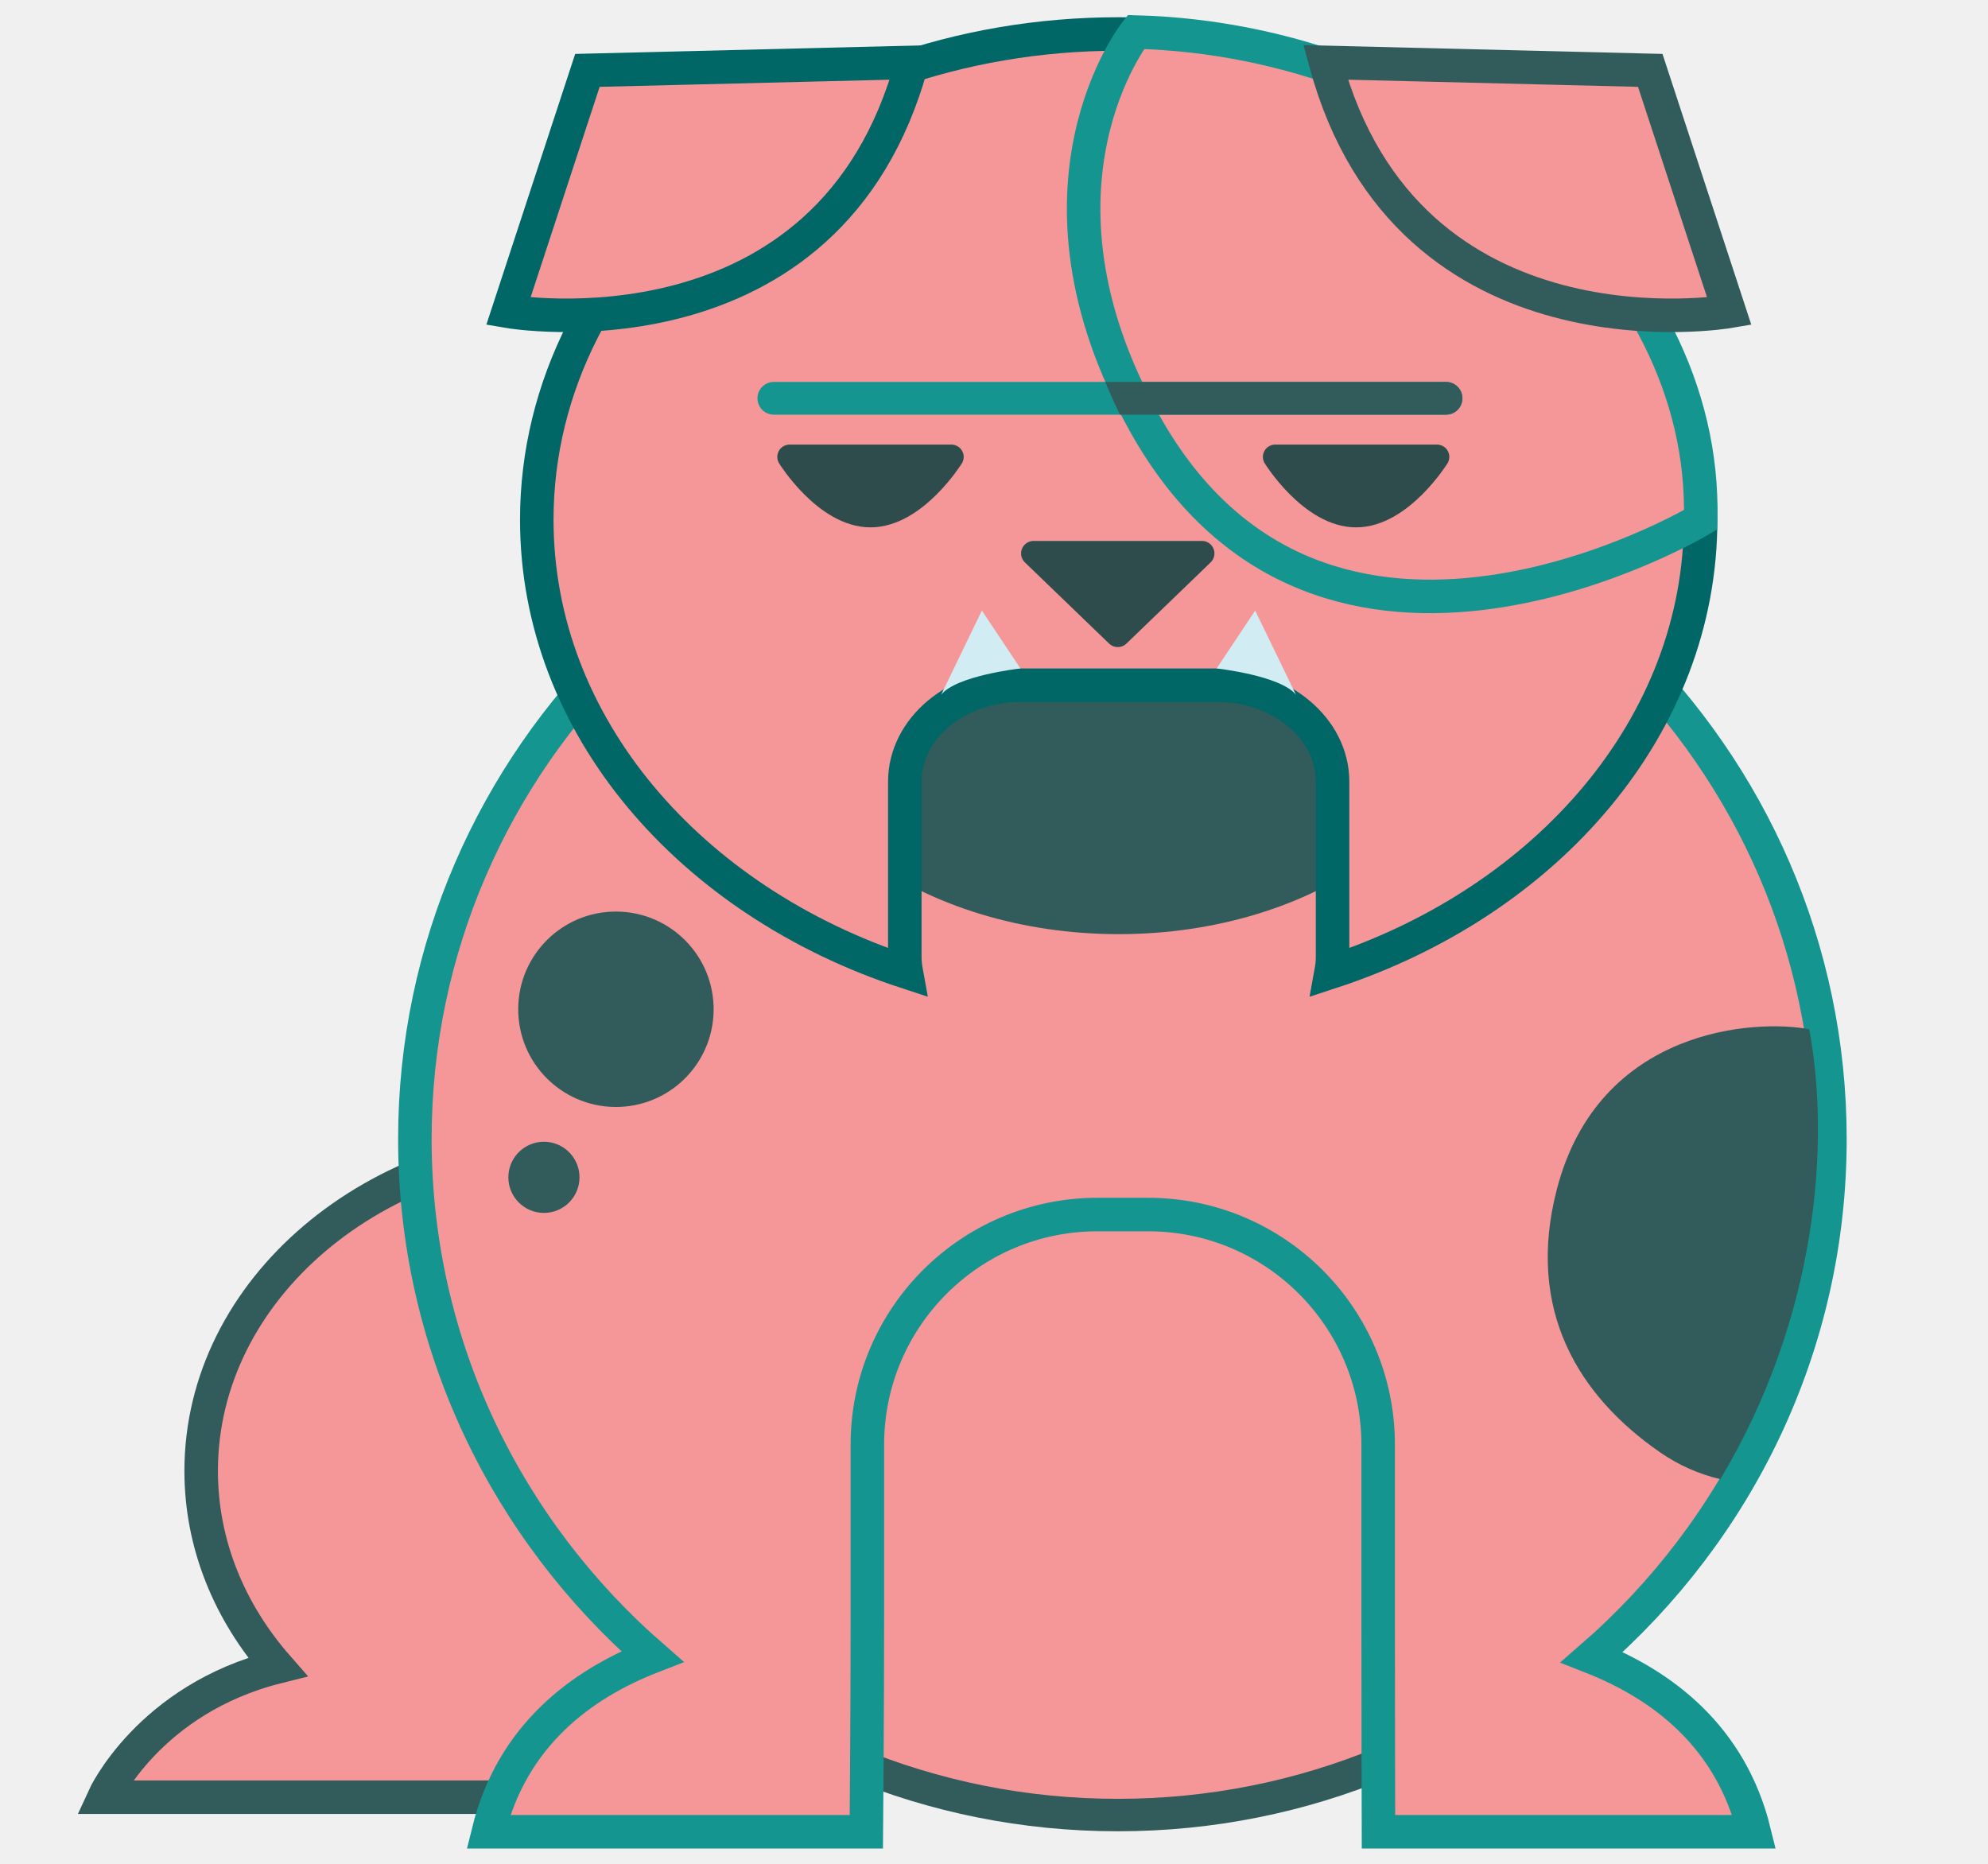
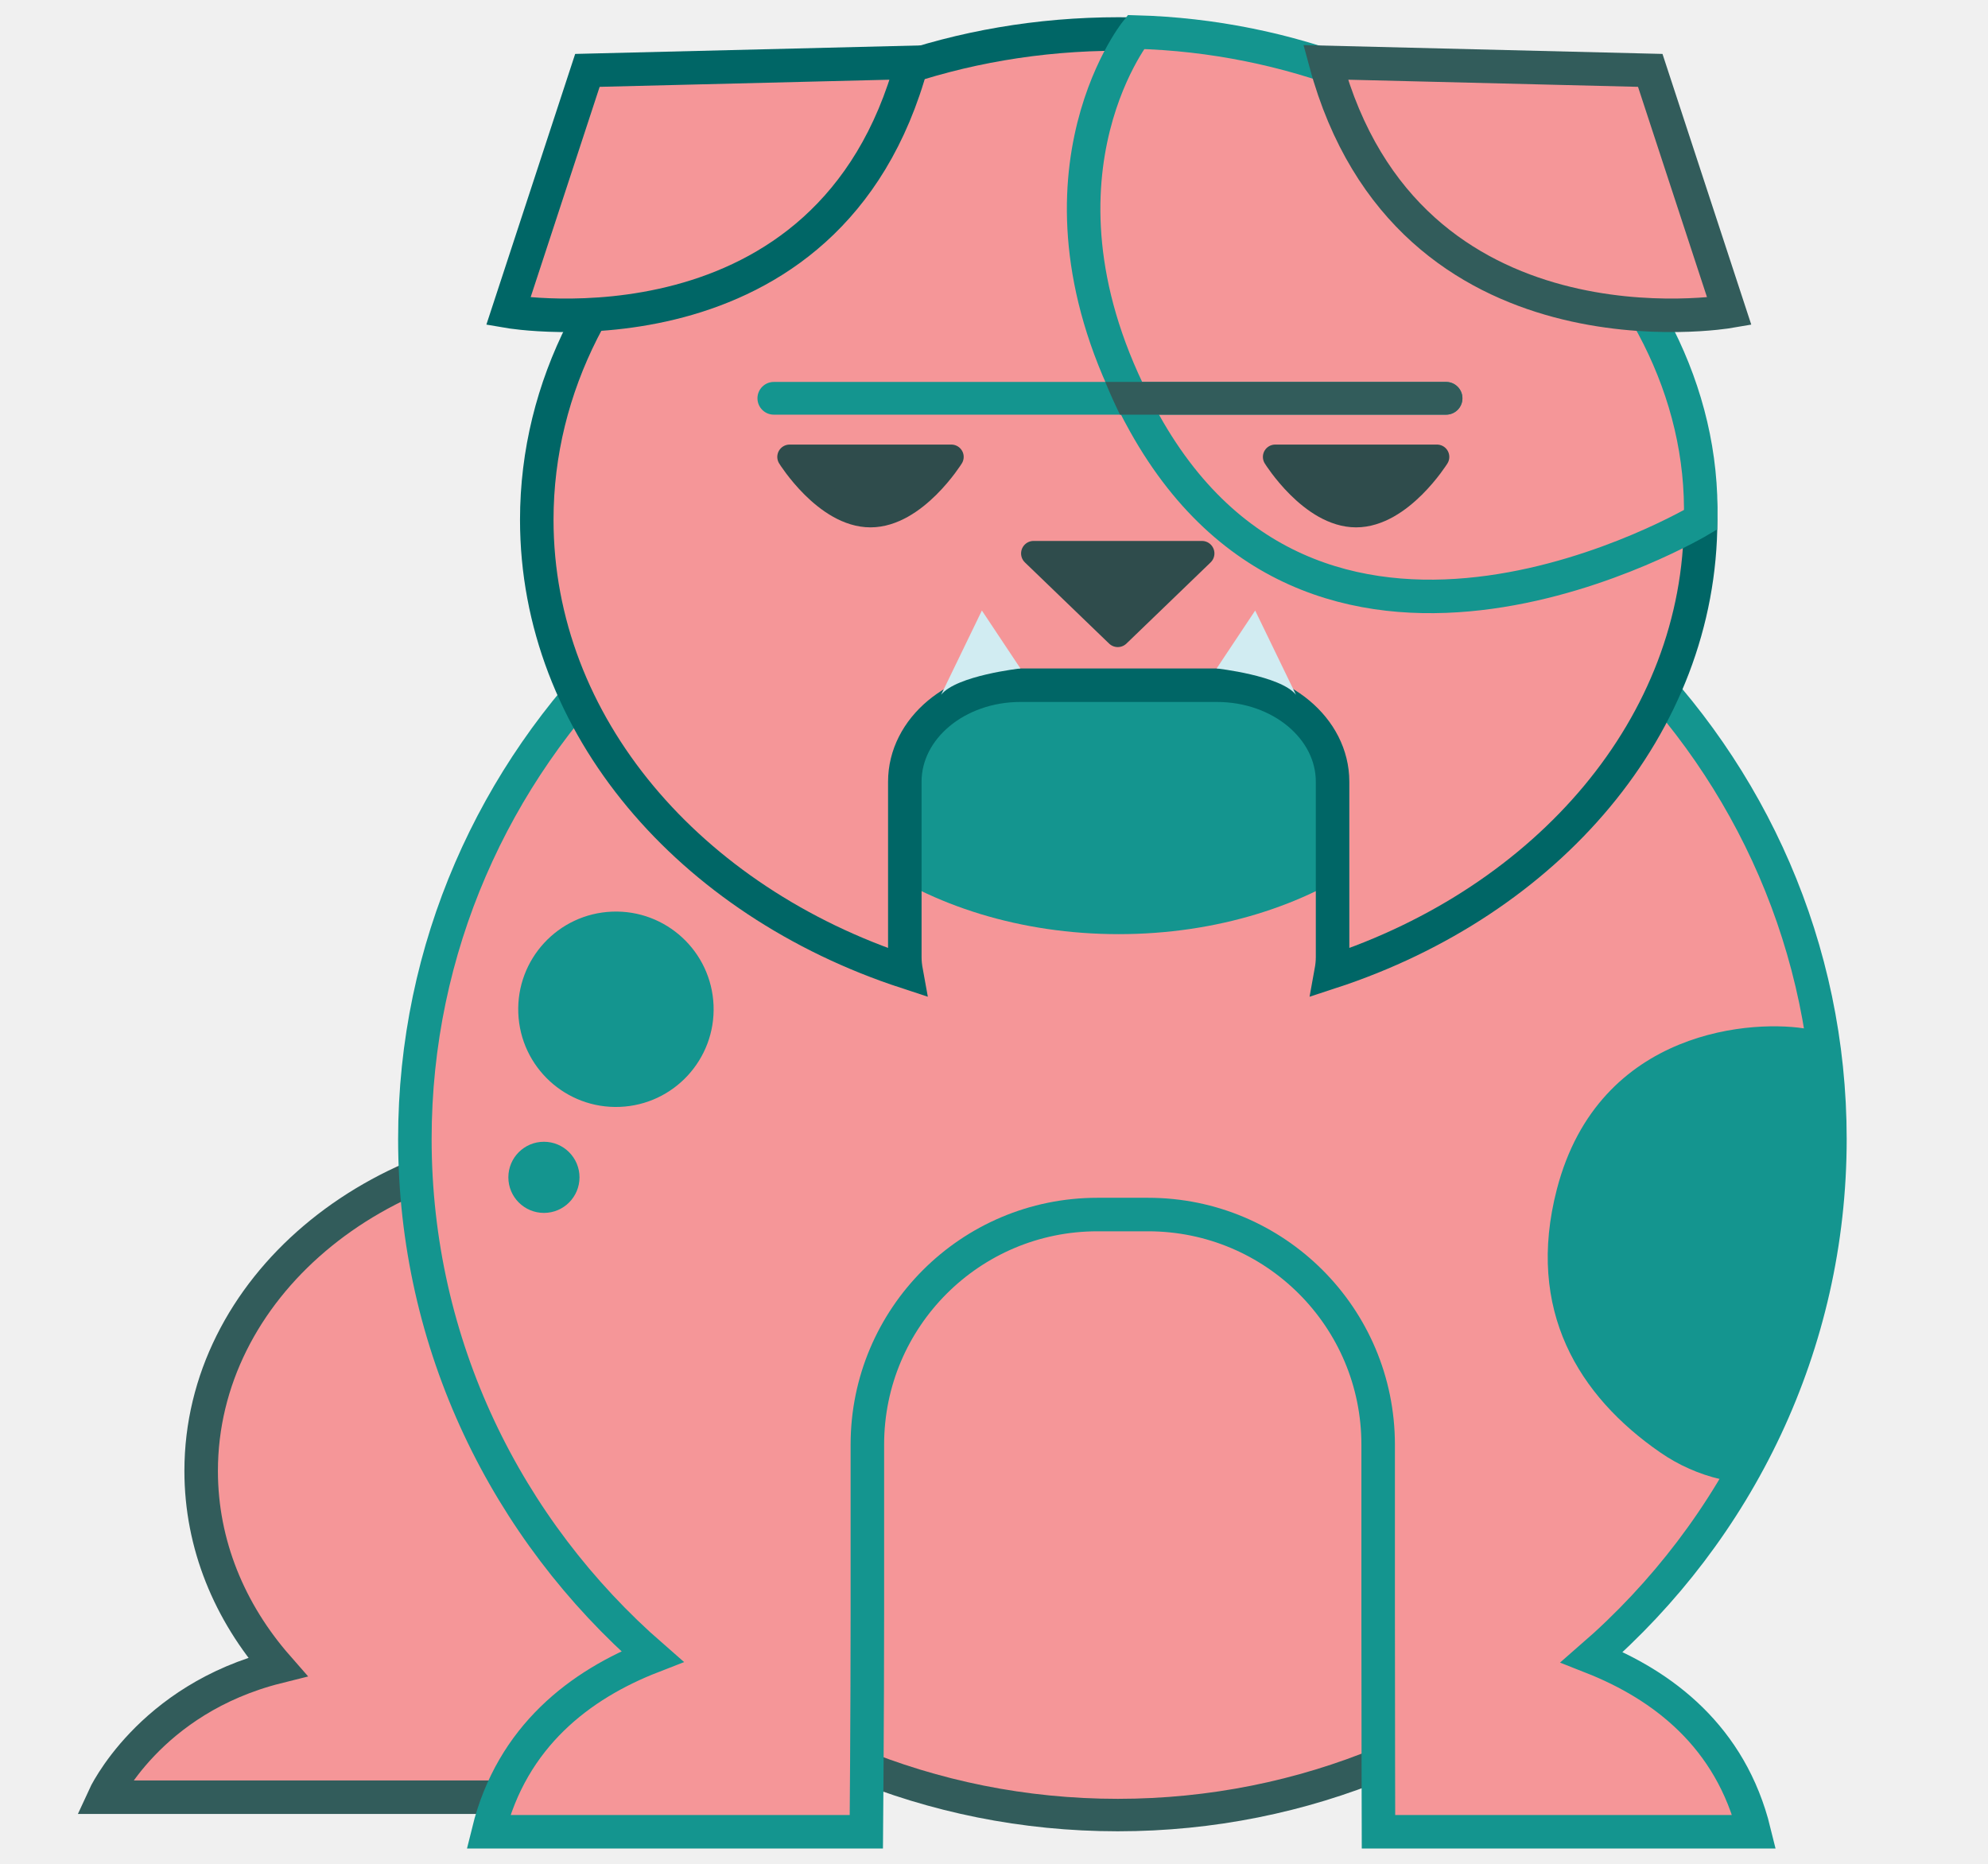
<svg xmlns="http://www.w3.org/2000/svg" version="1.1" id="Layer_1" x="0px" y="0px" width="160px" height="150px" viewBox="0 0 160 150" enable-background="new 0 0 160 150" xml:space="preserve">
  <path fill="#14958F" d="M128.117,133.367c11.748-10.211,19.161-25.104,19.161-41.697c0-30.79-25.496-55.751-56.944-55.751  c-31.449,0-56.944,24.961-56.944,55.751c0,16.567,7.387,31.438,19.104,41.647c-5.76,2.24-11.297,6.403-13.189,14.104h30.421  c0,0,0.082-9.398,0.082-17.452v-13.703c0-10.227,8.29-18.519,18.519-18.519h4.072c10.229,0,18.519,8.292,18.519,18.519v13.703  c0,8.054,0.026,17.452,0.026,17.452h30.237C139.302,139.776,133.833,135.619,128.117,133.367z" />
  <ellipse fill="#325C5B" cx="90.037" cy="54.568" rx="28.602" ry="20.613" />
  <path fill="#4EC3CC" d="M90.035,2.735c-25.865,0-46.834,17.504-46.834,39.098c0,16.555,12.33,30.696,29.74,36.398  c-0.071-0.389-0.119-0.783-0.119-1.187v-16.83c0-4.29,4.165-7.767,9.305-7.767h15.818c5.139,0,9.304,3.477,9.304,7.767v16.83  c0,0.403-0.048,0.798-0.119,1.187c17.407-5.703,29.741-19.843,29.741-36.398C136.871,20.239,115.902,2.735,90.035,2.735z" />
  <path fill="#14958F" d="M73.406,5.021l-26.13,0.643L40.914,25.06C40.914,25.06,66.791,29.519,73.406,5.021z" />
  <path fill="#434748" d="M106.686,5.021l26.131,0.643l6.361,19.396C139.178,25.06,113.303,29.519,106.686,5.021z" />
  <path fill="#4EC3CC" d="M77.432,34.185h-6.587h-6.589c0,0,0.551,0.879,1.463,1.879h10.25C76.883,35.063,77.432,34.185,77.432,34.185  z" />
  <path fill="#434748" d="M65.719,36.064c1.207,1.322,3.053,2.856,5.126,2.856c2.07,0,3.917-1.534,5.124-2.856H65.719z" />
  <path fill="#4EC3CC" d="M115.818,34.185h-6.586h-6.588c0,0,0.55,0.879,1.462,1.879h10.249  C115.27,35.063,115.818,34.185,115.818,34.185z" />
  <path fill="#434748" d="M104.106,36.064c1.206,1.322,3.053,2.856,5.126,2.856c2.07,0,3.917-1.534,5.123-2.856H104.106z" />
  <path fill="#14958F" d="M117.701,30.707c0,0.728-0.59,1.318-1.316,1.318c0,0-30.114,0-25.597,0c4.517,0-28.507,0-28.507,0  c-0.728,0-1.318-0.59-1.318-1.318l0,0c0-0.727,0.591-1.317,1.318-1.317c0,0,24.179,0,28.507,0s25.597,0,25.597,0  C117.111,29.39,117.701,29.979,117.701,30.707L117.701,30.707z" />
  <path fill="#FFFFFF" d="M75.742,54.568l3.283-6.781l3.102,4.661C82.127,52.448,76.982,53.015,75.742,54.568z" />
  <path fill="#FFFFFF" d="M104.304,54.568l-3.283-6.781l-3.102,4.661C97.919,52.448,103.062,53.015,104.304,54.568z" />
  <polygon fill="#2F4C4C" stroke="#2F4C4C" stroke-width="2.273" stroke-linecap="round" stroke-linejoin="round" stroke-miterlimit="10" points="  90.037,48.375 86.205,44.68 82.37,40.985 90.037,40.985 97.702,40.985 93.869,44.68 " />
  <path fill="#F59698" stroke="#325C5B" stroke-width="2.697" stroke-miterlimit="10" d="M47.342,91.931  c-17.205,0-31.152,11.841-31.152,26.45c0,5.91,2.284,11.365,6.143,15.769c-10.371,2.594-13.967,10.489-13.967,10.489h35.299  c1.207,0.122,2.432,0.19,3.678,0.19c17.204,0,31.152-11.841,31.152-26.448C78.494,103.771,64.546,91.931,47.342,91.931z" />
  <ellipse fill="#F59698" stroke="#325C5B" stroke-width="2.612" stroke-miterlimit="10" cx="89.96" cy="92.422" rx="54.802" ry="53.655" />
  <path fill="#F59698" stroke="#14958F" stroke-width="2.697" stroke-miterlimit="10" d="M128.117,133.367  c11.748-10.211,19.161-25.104,19.161-41.697c0-30.79-25.496-55.751-56.944-55.751c-31.449,0-56.944,24.961-56.944,55.751  c0,16.567,7.387,31.438,19.104,41.647c-5.76,2.24-11.297,6.403-13.189,14.104h30.421c0,0,0.082-9.398,0.082-17.452v-13.703  c0-10.227,8.29-18.519,18.519-18.519h4.072c10.229,0,18.519,8.292,18.519,18.519v13.703c0,8.054,0.026,17.452,0.026,17.452h30.237  C139.302,139.776,133.833,135.619,128.117,133.367z" />
  <path fill="#4EC3CC" d="M77.432,34.185h-6.587h-6.589c0,0,0.551,0.879,1.463,1.879h10.25C76.883,35.063,77.432,34.185,77.432,34.185  z" />
  <path fill="#4EC3CC" d="M115.818,34.185h-6.586h-6.588c0,0,0.55,0.879,1.462,1.879h10.249  C115.27,35.063,115.818,34.185,115.818,34.185z" />
  <path fill="#4EC3CC" d="M77.344,34.228l-6.589,0l-6.588,0c0,0,0.55,0.879,1.462,1.88h10.25  C76.794,35.107,77.344,34.228,77.344,34.228z" />
  <path fill="#4EC3CC" d="M115.73,34.228l-6.588,0l-6.587,0c0,0,0.55,0.879,1.461,1.88h10.25  C115.181,35.107,115.73,34.228,115.73,34.228z" />
-   <ellipse fill="#325C5B" cx="90.037" cy="54.568" rx="28.602" ry="20.613" />
+   <ellipse fill="#14958F" cx="90.037" cy="54.568" rx="28.602" ry="20.613" />
  <path fill="#F59698" stroke="#006666" stroke-width="2.697" stroke-miterlimit="10" d="M90.035,2.735  c-25.865,0-46.834,17.504-46.834,39.098c0,16.555,12.33,30.696,29.74,36.398c-0.071-0.389-0.119-0.783-0.119-1.187V62.913  c0-4.29,4.165-7.767,9.305-7.767h15.818c5.139,0,9.304,3.477,9.304,7.767v14.132c0,0.403-0.048,0.798-0.119,1.187  c17.407-5.703,29.741-19.843,29.741-36.398C136.871,20.239,115.902,2.735,90.035,2.735z" />
  <path fill="#F59698" stroke="#006666" stroke-width="2.697" stroke-miterlimit="10" d="M73.406,5.021l-26.13,0.643L40.914,25.06  C40.914,25.06,66.791,29.519,73.406,5.021z" />
  <path fill="#D1ECF2" d="M75.742,55.917l3.283-6.781l3.102,4.661C82.127,53.797,76.982,54.363,75.742,55.917z" />
  <path fill="#D1ECF2" d="M104.304,55.917l-3.283-6.781l-3.102,4.661C97.919,53.797,103.062,54.363,104.304,55.917z" />
  <path fill="#F59698" stroke="#14958F" stroke-width="2.697" stroke-miterlimit="10" d="M136.871,41.833  c0.55-20.643-20.724-38.596-45.452-39.255c0,0-9.916,12.464,0.705,31.492C106.574,59.957,136.871,41.833,136.871,41.833z" />
  <path fill="#F59698" stroke="#325C5B" stroke-width="2.697" stroke-miterlimit="10" d="M106.686,5.021l26.131,0.643l6.361,19.396  C139.178,25.06,113.303,29.519,106.686,5.021z" />
  <path fill="#14958F" d="M117.701,32.055c0,0.728-0.59,1.318-1.316,1.318c0,0-30.114,0-25.597,0c4.517,0-28.507,0-28.507,0  c-0.728,0-1.318-0.59-1.318-1.318l0,0c0-0.727,0.591-1.317,1.318-1.317c0,0,24.179,0,28.507,0s25.597,0,25.597,0  C117.111,30.738,117.701,31.328,117.701,32.055L117.701,32.055z" />
  <polygon fill="#2F4C4C" stroke="#2F4C4C" stroke-width="2.009" stroke-linecap="round" stroke-linejoin="round" stroke-miterlimit="10" points="  89.961,51.073 86.573,47.807 83.184,44.54 89.961,44.54 96.736,44.54 93.349,47.807 " />
  <path fill="#2F4C4C" stroke="#2F4C4C" stroke-width="1.985" stroke-linecap="round" stroke-linejoin="round" stroke-miterlimit="10" d="  M76.568,36.772c0,0-2.914,4.678-6.509,4.678c-3.596,0-6.508-4.678-6.508-4.678l6.508-0.001L76.568,36.772z" />
  <path fill="#2F4C4C" stroke="#2F4C4C" stroke-width="1.985" stroke-linecap="round" stroke-linejoin="round" stroke-miterlimit="10" d="  M115.652,36.772c0,0-2.916,4.678-6.51,4.678c-3.596,0-6.508-4.678-6.508-4.678l6.508-0.001L115.652,36.772z" />
  <path fill="#325C5B" d="M90.141,33.373c6.392,0,26.244,0,26.244,0c0.727,0,1.316-0.59,1.316-1.318c0-0.727-0.59-1.317-1.316-1.317  c0,0-21.921,0-27.429,0C89.308,31.6,89.701,32.479,90.141,33.373z" />
-   <path fill="#325C5B" d="M145.613,82.838c-4.238-0.831-16.922-0.166-20.31,12.865c-2.537,9.756,1.775,16.66,8.293,21.174  c1.517,1.054,3.169,1.77,4.862,2.168C146.265,105.998,147.323,92.031,145.613,82.838z" />
-   <path fill="#325C5B" d="M49.884,89.083c-4.34,0.172-7.997-3.205-8.17-7.544s3.204-7.998,7.544-8.169  c4.34-0.174,7.998,3.204,8.171,7.543C57.6,85.255,54.223,88.911,49.884,89.083z" />
-   <circle fill="#325C5B" cx="43.777" cy="94.753" r="2.863" />
+   <path fill="#14958F" d="M145.613,82.838c-4.238-0.831-16.922-0.166-20.31,12.865c-2.537,9.756,1.775,16.66,8.293,21.174  c1.517,1.054,3.169,1.77,4.862,2.168C146.265,105.998,147.323,92.031,145.613,82.838z" />
+   <path fill="#14958F" d="M49.884,89.083c-4.34,0.172-7.997-3.205-8.17-7.544s3.204-7.998,7.544-8.169  c4.34-0.174,7.998,3.204,8.171,7.543C57.6,85.255,54.223,88.911,49.884,89.083z" />
+   <circle fill="#14958F" cx="43.777" cy="94.753" r="2.863" />
</svg>
